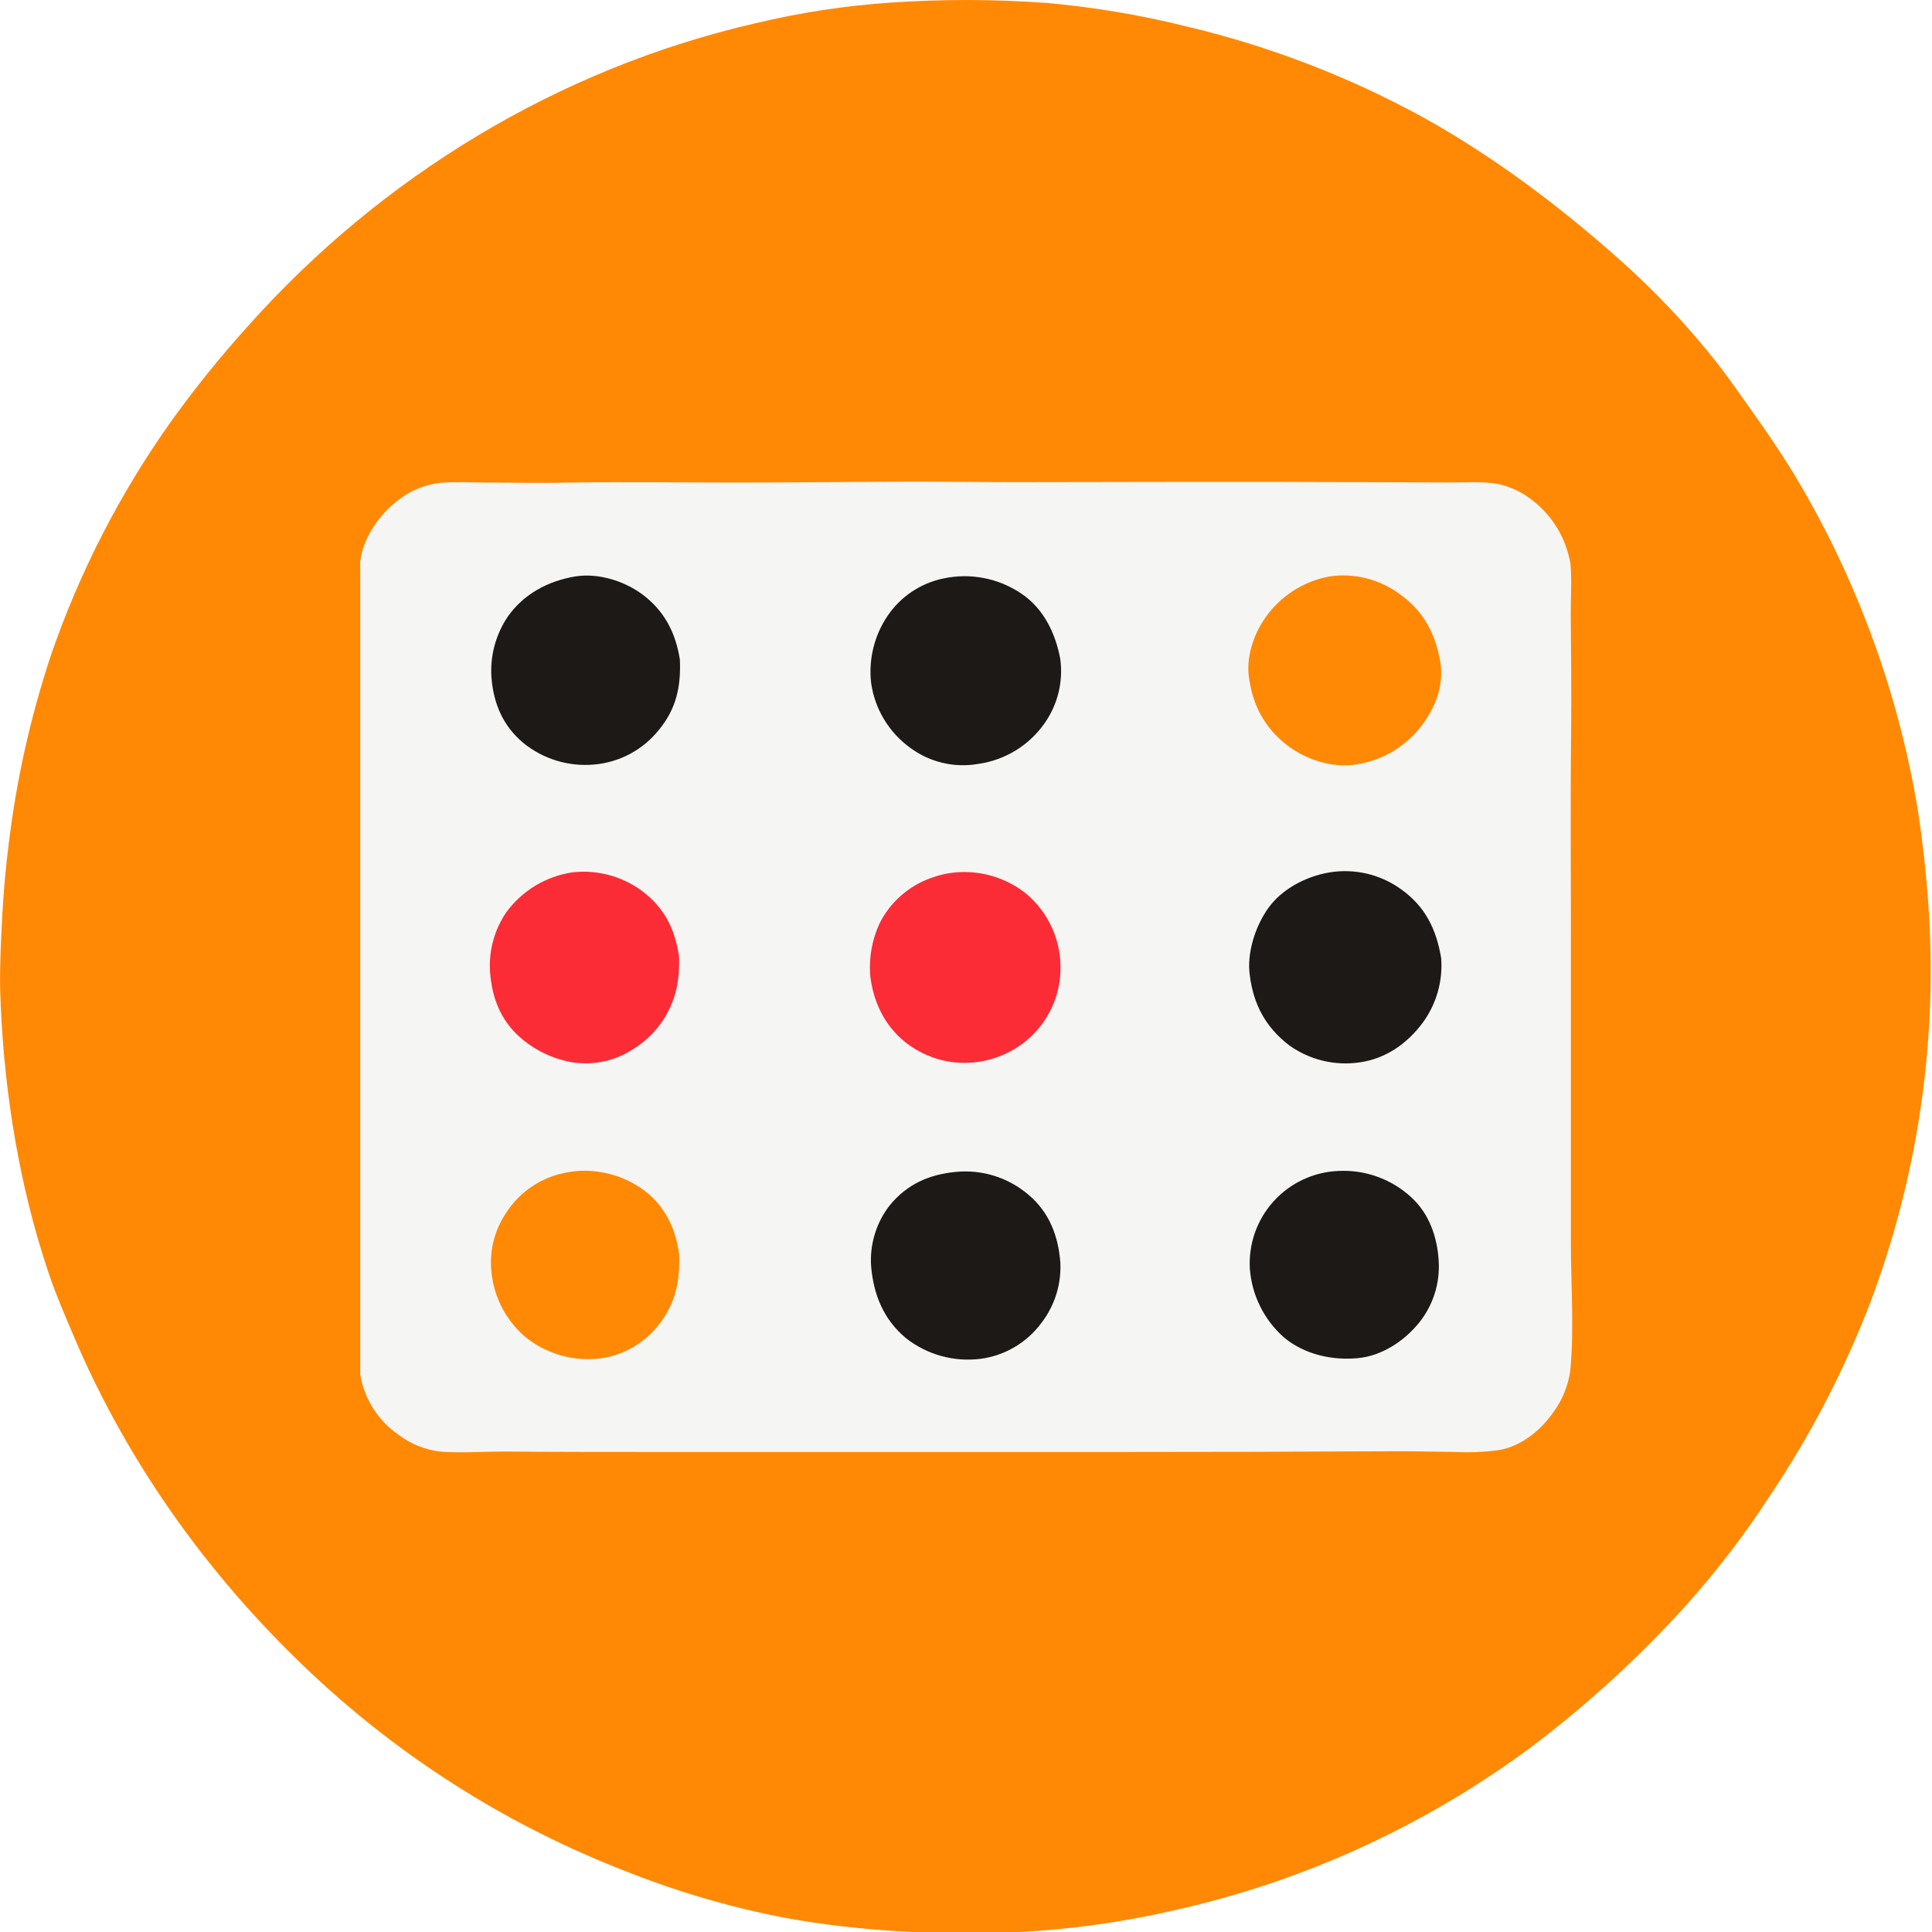
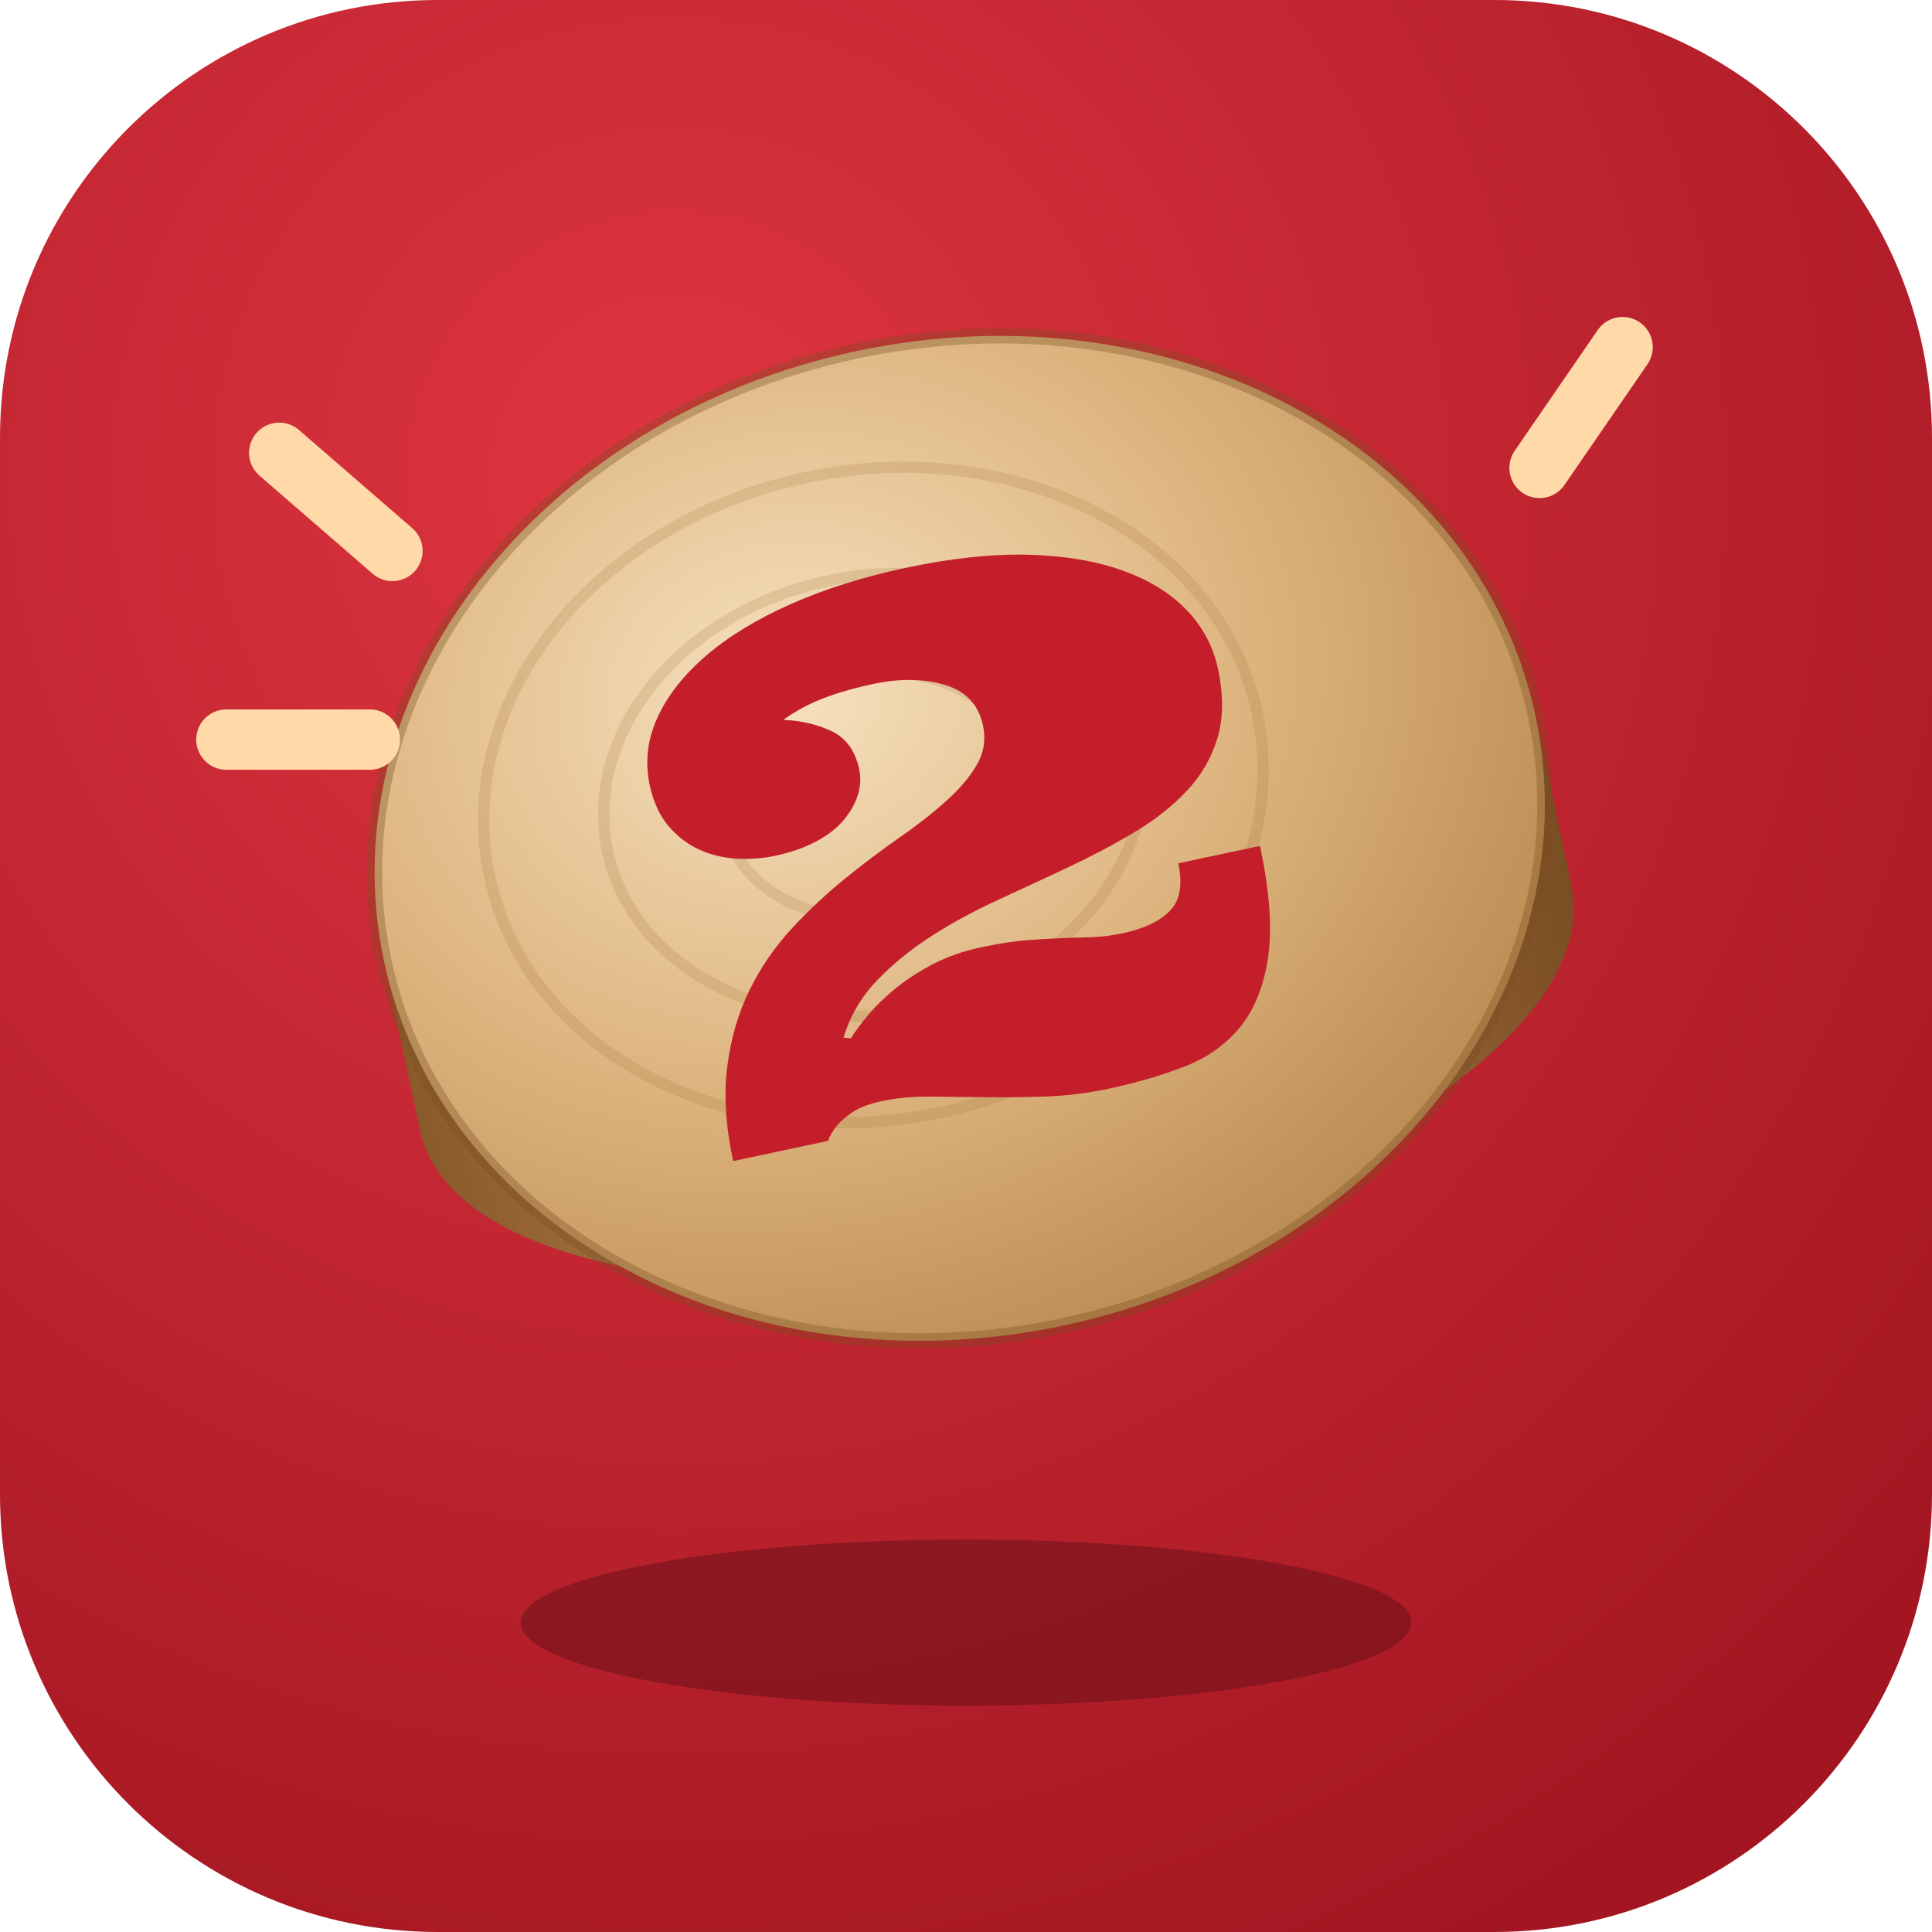
- <svg xmlns="http://www.w3.org/2000/svg" viewBox="0 0 486 486">
+ <svg xmlns="http://www.w3.org/2000/svg" viewBox="0 0 512 512">
  <defs>
-     <style lang="css">
-             .cls-1 {
-                 fill:#ff8904;
-             }
-             .cls-2 {
-                 fill:#f5f5f4;
-             }
-             .cls-3 {
-                 fill:#1c1917;
-             }
-             .cls-4 {
-                 fill:#ff8904;
-             }
-             .cls-5 {
-                 fill:#fb2c36;
-             }
-         </style>
+     <radialGradient id="bg" cx="35%" cy="25%" r="85%">
+       <stop offset="0" stop-color="#de3540" />
+       <stop offset="1" stop-color="#a31621" />
+     </radialGradient>
+     <radialGradient id="top" cx="38%" cy="32%" r="75%">
+       <stop offset="0" stop-color="#f6e2bf" />
+       <stop offset=".55" stop-color="#dcb27c" />
+       <stop offset="1" stop-color="#b98950" />
+     </radialGradient>
+     <linearGradient id="side" x1="0" x2="1">
+       <stop offset="0" stop-color="#8a5a2b" />
+       <stop offset=".45" stop-color="#c69560" />
+       <stop offset="1" stop-color="#7a4d22" />
+     </linearGradient>
  </defs>
-   <path class="cls-1" d="M13.72,265.86l0-.34c-.32-5.64-.12-11.42.12-17.07.34-7.88.92-15.67,1.92-23.5a243.12,243.12,0,0,1,10.52-47,231.32,231.32,0,0,1,30.27-59A274,274,0,0,1,75.8,95.07c33.63-37.81,78.32-64.92,127.65-76.28a205.64,205.64,0,0,1,34.27-5.24,279.48,279.48,0,0,1,39,.09,229.74,229.74,0,0,1,35.34,5.93,238.15,238.15,0,0,1,59.74,23c17.86,9.94,34.64,22.65,49.86,36.27a201,201,0,0,1,23.8,25.36c2.91,3.7,5.59,7.6,8.32,11.44,4.46,6.27,8.79,12.6,12.67,19.25a240.3,240.3,0,0,1,29.59,82.21A290.54,290.54,0,0,1,499,246.89l0,.27a236.84,236.84,0,0,1-14.91,93.22,245.55,245.55,0,0,1-25.26,48.69A224.8,224.8,0,0,1,438,416.37a278.2,278.2,0,0,1-39.82,36.41,237.37,237.37,0,0,1-90.21,40.88,220.51,220.51,0,0,1-37.77,5.23c-19.8.87-39.72,0-59.24-3.55a221.93,221.93,0,0,1-40.44-11.88A244,244,0,0,1,94.42,436.2C67.59,411.64,46,382,31.84,348.45c-2.11-5-4.31-10.07-6.05-15.25C18.51,311.65,14.73,288.55,13.72,265.86Z" transform="translate(-13.54 -12.91)" />
-   <path class="cls-2" d="M104.16,358.75l0-204.69c.73-6,4.94-11.89,9.66-15.42a20.63,20.63,0,0,1,10.58-4.28c3.78-.3,7.68-.09,11.47-.06,7.06,0,14.13.16,21.19,0,13.95-.22,27.87,0,41.81,0,14.76,0,29.53-.2,44.3-.24,9,0,17.92.15,26.89.13,28.69-.05,57.39-.13,86.08,0,7.47.05,14.95.05,22.43.09,3.6,0,7.6-.27,11.16.26l.39.07A20.46,20.46,0,0,1,398,138a25.56,25.56,0,0,1,10.57,16.6c.43,4.28.06,8.71.1,13,.09,10,.2,19.87.09,29.82-.23,19.68,0,39.38-.06,59.06q0,34.34,0,68.69c0,10.68.85,21.71-.13,32.34a22.94,22.94,0,0,1-4.06,10.34c-3.25,4.75-8.1,8.81-13.91,9.84a60,60,0,0,1-11.05.46c-5.33-.05-10.66-.2-16-.17q-34.1.18-68.17.18l-114.78,0c-13.45,0-26.91,0-40.37-.11-5.16,0-10.5.39-15.63.05a21.6,21.6,0,0,1-10.79-4.27A23,23,0,0,1,104.16,358.75Z" transform="translate(-13.54 -12.91)" />
-   <path class="cls-4" d="M137.18,333a22.21,22.21,0,0,1,3.69-15A22.74,22.74,0,0,1,156,307.87a23.26,23.26,0,0,1,7.63-.26l.49.06a25.13,25.13,0,0,1,11.64,4.82c5.15,3.93,7.76,9.6,8.61,15.9.27,6.49-.83,12.19-4.87,17.43a22.56,22.56,0,0,1-14.81,8.8,25.24,25.24,0,0,1-18.79-5.22A24.52,24.52,0,0,1,137.18,333Z" transform="translate(-13.54 -12.91)" />
-   <path class="cls-3" d="M327.94,332a23.27,23.27,0,0,1,22.19-24.53A25.16,25.16,0,0,1,368.45,314c4.6,4.14,6.66,10.12,7,16.14a22.54,22.54,0,0,1-4.86,15.41c-3.71,4.64-9.43,8.45-15.45,9-6.5.64-13.48-.94-18.56-5.16A25.55,25.55,0,0,1,327.94,332Z" transform="translate(-13.54 -12.91)" />
-   <path class="cls-3" d="M137.18,183.54A24.37,24.37,0,0,1,141.29,168c4-5.68,10.14-8.94,16.88-10.07,5.63-.94,12.06,1,16.65,4.28,5.73,4.14,8.65,9.71,9.74,16.59.3,6.78-.87,12.36-5.26,17.7a23.42,23.42,0,0,1-16.19,8.72,24.7,24.7,0,0,1-18-5.48C140.05,195.44,137.75,190,137.18,183.54Z" transform="translate(-13.54 -12.91)" />
-   <path class="cls-3" d="M232.68,331.57a22.48,22.48,0,0,1,4.7-15.49c4.35-5.28,9.84-7.72,16.56-8.37a24.41,24.41,0,0,1,18.33,5.76c5.22,4.39,7.48,10.33,8,17a23,23,0,0,1-4.78,15.25,22.71,22.71,0,0,1-15.26,9,25.2,25.2,0,0,1-18.79-5.19C235.81,344.83,233.34,338.7,232.68,331.57Z" transform="translate(-13.54 -12.91)" />
-   <path class="cls-3" d="M232.66,184.59a25.1,25.1,0,0,1,4.08-16.65,22.46,22.46,0,0,1,14-9.49,25.44,25.44,0,0,1,19.83,3.86c5.53,3.76,8.48,9.92,9.68,16.33a22.78,22.78,0,0,1-4,16.29,24.54,24.54,0,0,1-16.56,10.13,22.27,22.27,0,0,1-17.13-4A24.28,24.28,0,0,1,232.66,184.59Z" transform="translate(-13.54 -12.91)" />
-   <path class="cls-4" d="M327.67,183c-.56-4.56,1-9.78,3.45-13.62a25.25,25.25,0,0,1,15.68-11.22l1.09-.23a23.73,23.73,0,0,1,17.78,4.45c6.1,4.31,9,10.07,10.23,17.27.79,5.62-1.16,10.91-4.45,15.39a25.4,25.4,0,0,1-17,10.21c-6,.86-12.45-1.28-17.21-4.93C331.44,195.79,328.62,190.13,327.67,183Z" transform="translate(-13.54 -12.91)" />
-   <path class="cls-5" d="M136.93,258.65a23.8,23.8,0,0,1,4-16.3,25.22,25.22,0,0,1,16.61-10,24.74,24.74,0,0,1,17.33,4.55c5.73,4.26,8.39,9.49,9.46,16.46a33.13,33.13,0,0,1-.6,8.19,24.18,24.18,0,0,1-11,15.32,21.73,21.73,0,0,1-16.61,3,27,27,0,0,1-10.82-5.23C140.1,270.49,137.64,265.11,136.93,258.65Z" transform="translate(-13.54 -12.91)" />
-   <path class="cls-5" d="M232.43,258.13a26.34,26.34,0,0,1,2.36-12.92,23.1,23.1,0,0,1,13-11.46l.45-.15a22.68,22.68,0,0,1,4.22-1.06,24.94,24.94,0,0,1,19,5,24.11,24.11,0,0,1,8.77,16.68,27.23,27.23,0,0,1-.14,5.49,23.79,23.79,0,0,1-9.49,15.85,24.56,24.56,0,0,1-17.72,4.5,24.13,24.13,0,0,1-11.53-4.92C236,270.9,233.15,264.79,232.43,258.13Z" transform="translate(-13.54 -12.91)" />
-   <path class="cls-3" d="M327.93,258.25c-.79-5.59,1.38-12.3,4.61-16.85,3.44-4.86,9.48-8,15.26-9a24.09,24.09,0,0,1,18.18,4.2c6.09,4.33,8.89,10.11,10.09,17.34a24.33,24.33,0,0,1-4.62,16.21c-3.9,5.27-9.31,9.08-15.88,10a24.28,24.28,0,0,1-17.84-4.37C331.83,271.19,328.86,265.54,327.93,258.25Z" transform="translate(-13.54 -12.91)" />
+   <rect width="512" height="512" rx="116" fill="url(#bg)" />
+   <ellipse cx="256" cy="430" rx="118" ry="22" fill="#5a0d14" opacity=".45" />
+   <g transform="rotate(-12 256 230)">
+     <path d="M100 222 v46 a156 66 0 0 0 312 0 v-46 z" fill="url(#side)" />
+     <ellipse cx="256" cy="222" rx="156" ry="132" fill="url(#top)" />
+     <g fill="none" stroke="#9b6b37" stroke-opacity=".18" stroke-width="3">
+       <ellipse cx="236" cy="206" rx="40" ry="32" />
+       <ellipse cx="236" cy="206" rx="72" ry="58" />
+       <ellipse cx="236" cy="206" rx="104" ry="86" />
+     </g>
+     <ellipse cx="256" cy="222" rx="156" ry="132" fill="none" stroke="#7a4d22" stroke-opacity=".35" stroke-width="4" />
+     <g transform="translate(0 222) scale(1 .86) translate(0 -222)">
+       <path d="M214.88 274.64L216.79 275.31Q219.03 272.51 222.74 269.19Q226.45 265.88 231.28 263.01Q236.11 260.15 242.18 258.18Q248.25 256.21 255.44 256.21L255.44 256.21Q262.74 256.21 267.80 257Q272.85 257.79 277.01 258.63Q281.17 259.47 284.88 260.26Q288.58 261.04 293.08 261.04L293.08 261.04Q301.62 261.04 306.45 257.34Q311.28 253.63 311.28 243.52L311.28 243.52L333.42 243.52Q333.42 264.98 329.37 277.62Q325.33 290.26 318.30 296.83Q311.28 303.40 301.62 305.20Q291.96 307 280.94 307L280.94 307Q272.18 307 264.03 305.31Q255.89 303.63 248.42 301.66Q240.94 299.70 234.15 297.96Q227.35 296.21 221.39 296.21L221.39 296.21Q216.22 296.21 213.25 297.62Q210.27 299.02 208.47 300.60L208.47 300.60Q206.34 302.51 205.21 304.75L205.21 304.75L179.48 304.75Q179.48 287.90 183.25 275.60Q187.01 263.29 193.25 254.13Q199.48 244.98 207.52 238.40Q215.55 231.83 223.87 226.89Q232.18 221.94 240.21 218.01Q248.25 214.08 254.48 209.92Q260.72 205.76 264.48 200.93Q268.25 196.10 268.25 189.47L268.25 189.47Q268.25 179.58 260.55 174.75Q252.85 169.92 242.07 169.92L242.07 169.92Q234.43 169.92 228.36 171.04Q222.29 172.17 216.79 174.98L216.79 174.98Q223.64 177 228.70 181.49Q233.75 185.99 233.75 194.75L233.75 194.75Q233.75 198.69 232.01 202.34Q230.27 205.99 226.96 209.02Q223.64 212.06 218.58 213.74Q213.53 215.43 207.12 215.43L207.12 215.43Q202.29 215.43 197.18 213.85Q192.07 212.28 187.97 208.80Q183.87 205.31 181.22 199.70Q178.58 194.08 178.58 185.99L178.58 185.99Q178.58 175.20 184.31 166.21Q190.04 157.22 200.38 150.65Q210.72 144.08 225.21 140.54Q239.71 137.00 257.01 137.00L257.01 137.00Q275.44 137.00 289.48 140.93Q303.53 144.87 313.08 151.78Q322.63 158.69 327.46 167.84Q332.29 177 332.29 187.45L332.29 187.45Q332.29 200.03 328.25 208.46Q324.20 216.89 317.29 222.39Q310.38 227.90 301.39 231.44Q292.40 234.98 282.52 237.67Q272.63 240.37 262.52 243.01Q252.40 245.65 243.30 249.64Q234.20 253.63 226.73 259.53Q219.26 265.43 214.88 274.64L214.88 274.64Z" fill="#c41e2a" />
+     </g>
+   </g>
+   <g stroke="#ffd9a8" stroke-width="16" stroke-linecap="round">
+     <path d="M74 120 l30 26" />
+     <path d="M60 196 h38" />
+     <path d="M430 92 l-22 32" />
+   </g>
</svg>
